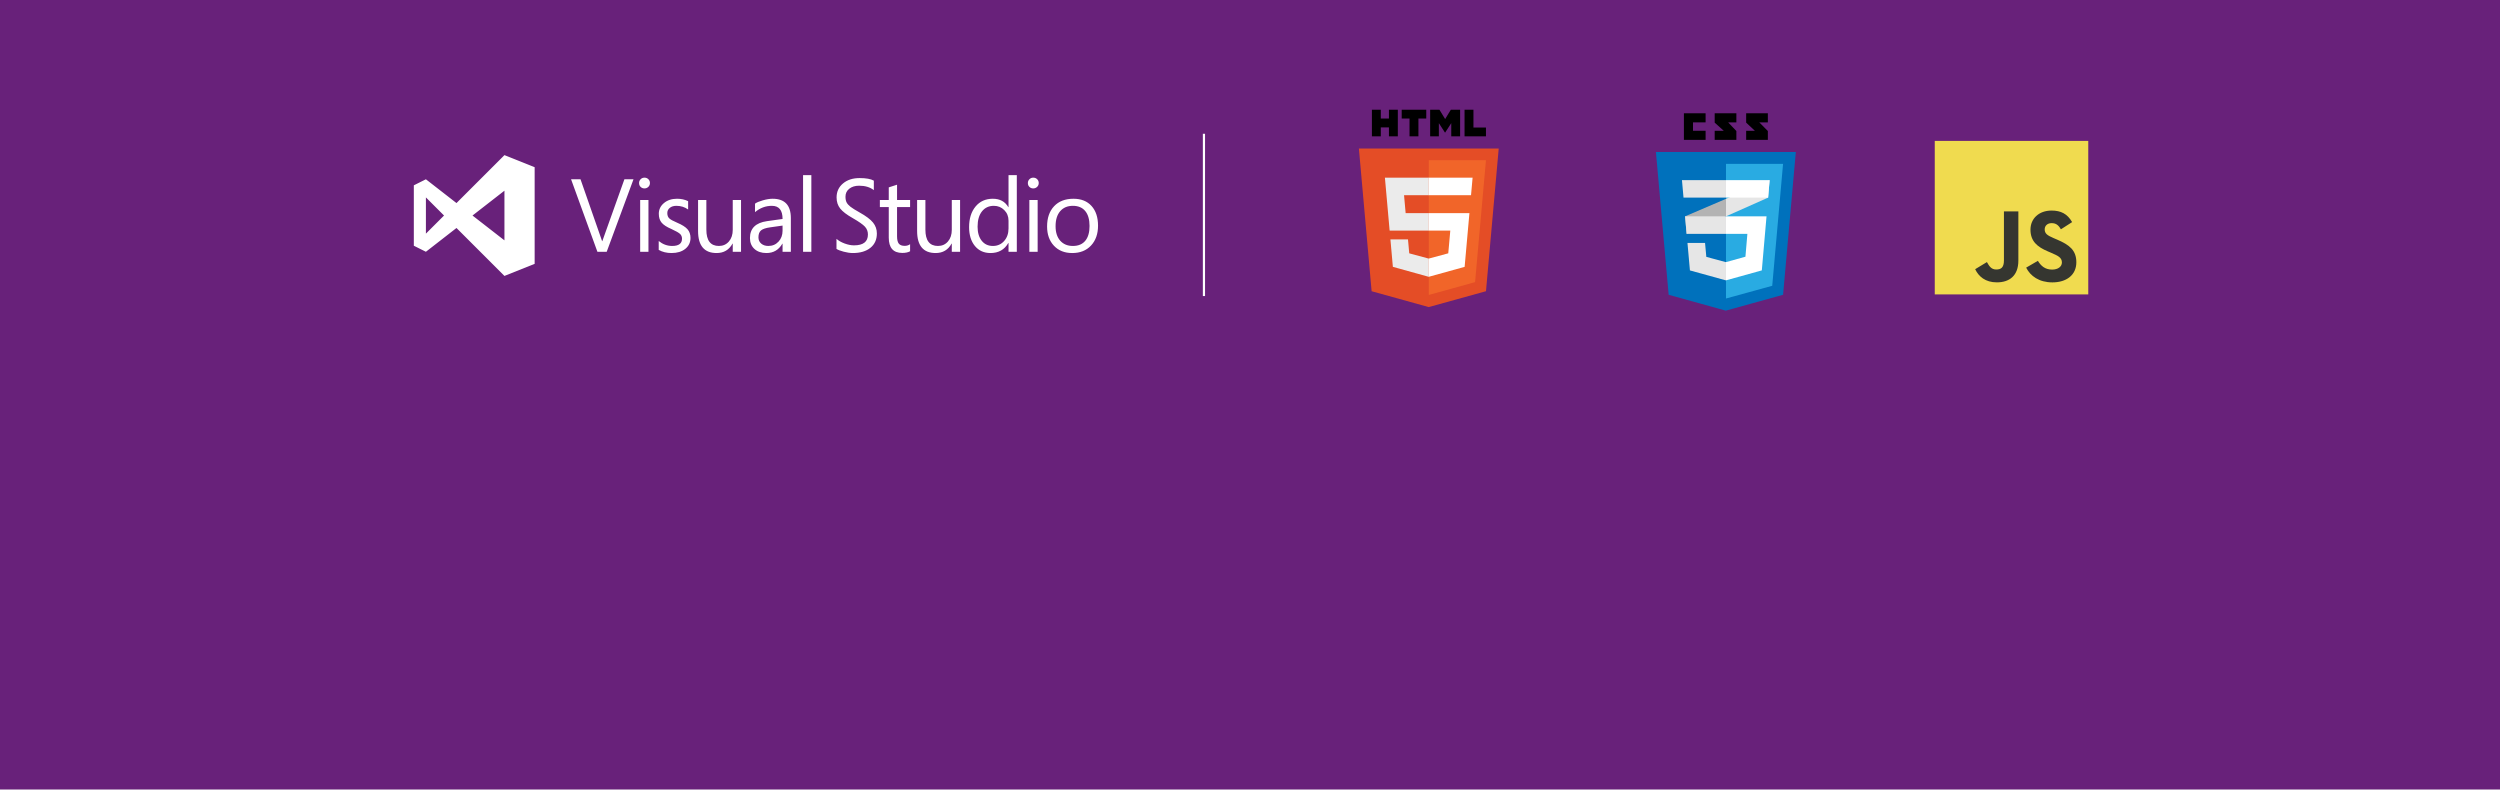
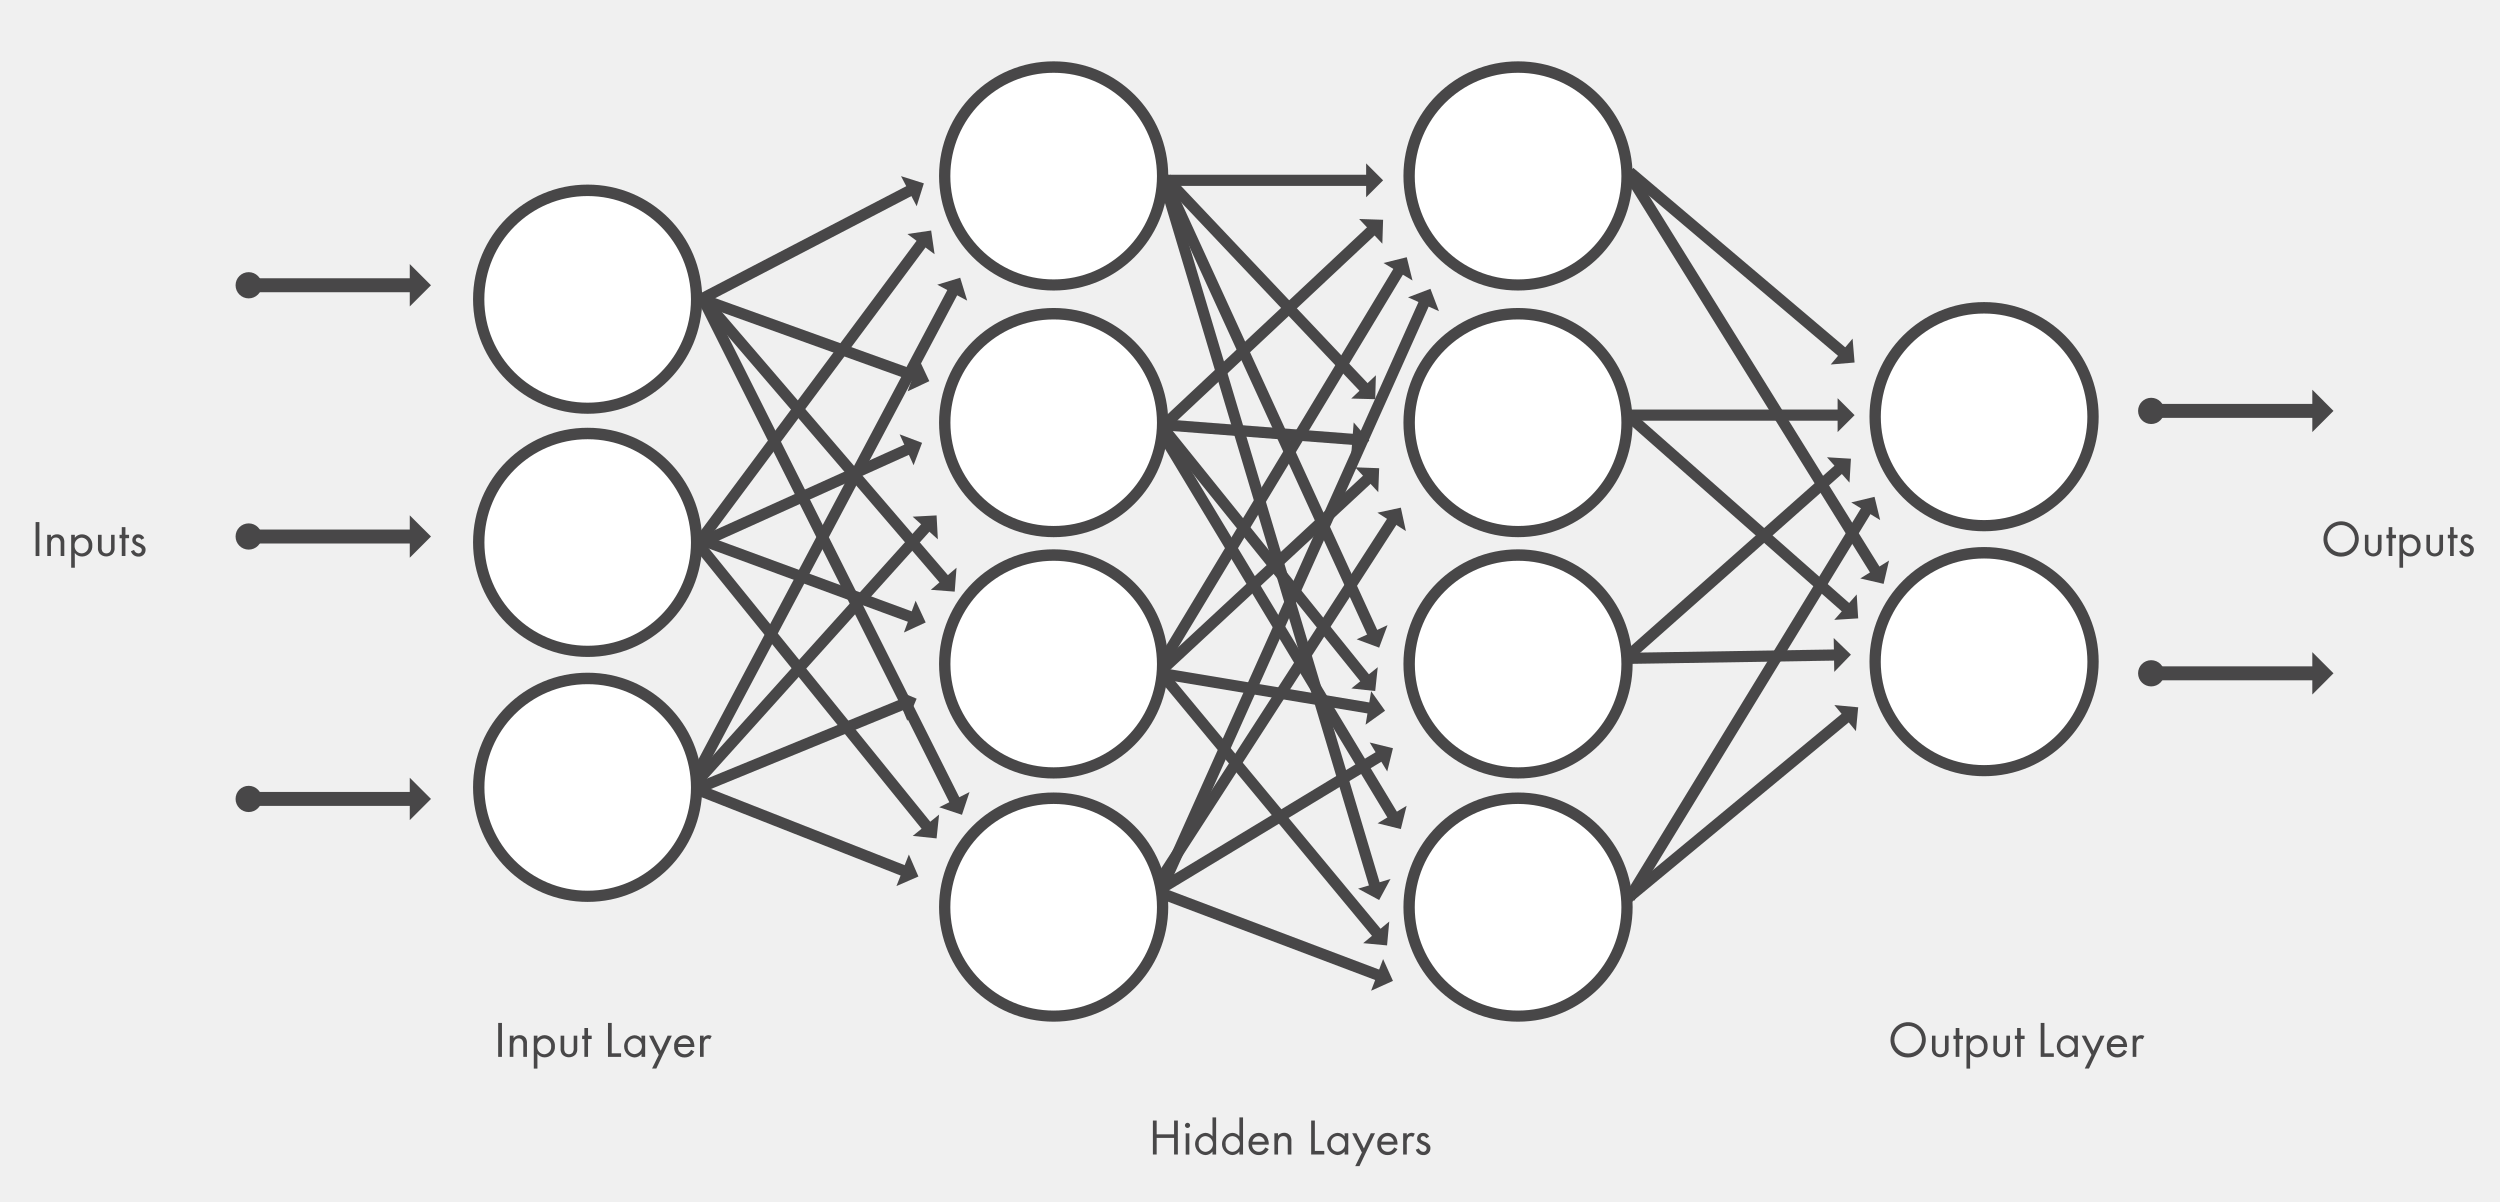
- <svg xmlns="http://www.w3.org/2000/svg" viewBox="0 0 1140 360" enable-background="new 0 0 1140 360">
-   <path fill="#68217A" d="M0 0h1140v360h-1140v-360z" />
-   <polygon fill="#E44D26" points="625.457,132.801 619.654,67.717 683.416,67.717 677.607,132.791 651.496,140.03" />
-   <polygon fill="#F16529" points="651.535,134.497 672.634,128.648 677.598,73.039 651.535,73.039" />
-   <polygon fill="#EBEBEB" points="651.535,97.178 640.973,97.178 640.243,89.004 651.535,89.004 651.535,81.021 651.508,81.021 631.519,81.021 631.71,83.163 633.672,105.16 651.535,105.16" />
-   <polygon fill="#EBEBEB" points="651.535,117.909 651.5,117.918 642.61,115.517 642.042,109.151 637.722,109.151 634.029,109.151 635.147,121.685 651.499,126.224 651.535,126.214" />
-   <path d="M625.587 50.03h4.057v4.008h3.711v-4.008h4.057v12.137h-4.057v-4.064h-3.711v4.064h-4.057v-12.137zm17.158 4.025h-3.571v-4.025h11.201v4.025h-3.573v8.112h-4.057v-8.112zm9.407-4.025h4.23l2.602 4.264 2.599-4.264h4.231v12.137h-4.04v-6.016l-2.791 4.315h-.07l-2.793-4.315v6.016h-3.969v-12.137zm15.682 0h4.058v8.125h5.705v4.012h-9.762v-12.137z" />
-   <polygon fill="#fff" points="651.508,97.178 651.508,105.16 661.337,105.16 660.41,115.512 651.508,117.915 651.508,126.22 667.872,121.685 667.992,120.336 669.868,99.321 670.062,97.178 667.911,97.178" />
-   <polygon fill="#fff" points="651.508,81.021 651.508,85.979 651.508,88.984 651.508,89.004 670.763,89.004 670.763,89.004 670.789,89.004 670.949,87.209 671.313,83.163 671.503,81.021" />
-   <polygon points="777.75,55.803 777.75,51.656 767.862,51.656 767.862,63.777 777.75,63.777 777.75,59.631 772.008,59.631 772.008,55.803" />
-   <polygon points="791.785,51.656 781.896,51.656 781.896,55.913 786.023,59.631 781.896,59.631 781.896,63.777 791.785,63.777 791.785,59.74 788.034,55.803 791.785,55.803" />
-   <polygon points="806.138,51.656 796.25,51.656 796.25,55.913 800.217,59.631 796.25,59.631 796.25,63.777 806.138,63.777 806.138,59.74 802.228,55.803 806.138,55.803" />
-   <polygon fill="#0071BC" points="760.908,134.424 755.103,69.309 818.897,69.309 813.085,134.413 786.961,141.656" />
-   <polygon fill="#29ABE2" points="787.054,136.117 808.137,130.316 813.077,74.732 787.054,74.732" />
-   <polygon fill="#B3B3B3" points="768.392,98.655 769.091,106.629 787.054,98.655 787.054,90.668" />
-   <polygon fill="#E6E6E6" points="806.948,82.142 787.054,90.668 787.054,98.655 806.262,90.116" />
-   <polygon fill="#E6E6E6" points="787.054,119.519 786.992,119.529 778.084,117.136 777.502,110.776 769.485,110.776 770.603,123.307 786.99,127.844 787.054,127.829" />
-   <polygon fill="#fff" points="787.054,98.655 787.054,106.629 796.807,106.629 795.92,117.055 787.054,119.526 787.054,127.835 803.386,123.298 805.536,98.655" />
-   <polygon fill="#E6E6E6" points="787.054,98.655 768.392,98.655 769.091,106.629 787.054,106.629" />
-   <polygon fill="#E6E6E6" points="787.054,90.116 787.054,82.142 786.973,82.142 766.974,82.142 767.682,90.116" />
-   <polygon fill="#fff" points="787.054,82.142 787.054,90.016 787.054,90.116 806.262,90.116 806.948,82.142" />
-   <rect x="882.25" y="64.25" fill="#F0DB4F" width="70" height="70" />
-   <path fill="#353630" d="M929.272 118.938c1.41 2.302 3.244 3.994 6.489 3.994 2.726 0 4.467-1.362 4.467-3.244 0-2.256-1.789-3.054-4.789-4.367l-1.644-.706c-4.747-2.022-7.9-4.556-7.9-9.911 0-4.933 3.759-8.689 9.633-8.689 4.182 0 7.189 1.456 9.356 5.267l-5.122 3.289c-1.128-2.022-2.344-2.819-4.233-2.819-1.927 0-3.148 1.222-3.148 2.819 0 1.973 1.222 2.772 4.044 3.994l1.644.704c5.589 2.397 8.744 4.84 8.744 10.333 0 5.922-4.652 9.167-10.9 9.167-6.109 0-10.056-2.911-11.987-6.727l5.346-3.104zm-23.236.57c1.033 1.833 1.973 3.383 4.233 3.383 2.161 0 3.524-.846 3.524-4.133v-22.367h6.578v22.456c0 6.811-3.993 9.911-9.822 9.911-5.267 0-8.317-2.726-9.868-6.008l5.355-3.242z" />
-   <path d="M296.374 83.453c0 .708-.246 1.296-.737 1.763-.494.47-1.076.704-1.752.704-.693 0-1.277-.227-1.752-.681-.477-.452-.715-1.048-.715-1.786 0-.66.234-1.234.703-1.717.468-.484 1.057-.727 1.765-.727.706 0 1.299.239 1.775.715.475.477.713 1.054.713 1.729zm177.29 0c0 .708-.245 1.296-.737 1.763-.494.47-1.076.704-1.752.704-.693 0-1.277-.227-1.752-.681-.477-.452-.715-1.048-.715-1.786 0-.66.234-1.234.703-1.717.468-.484 1.057-.727 1.765-.727.706 0 1.299.239 1.775.715.475.477.713 1.054.713 1.729zm-184.79-1.697l-12.216 33.052h-4.241l-12.008-33.052h4.31l9.842 28.212h.092l10.072-28.212h4.149zm6.822 33.052h-3.78v-23.602h3.78v23.602zm19.173-6.316c0 2.044-.788 3.703-2.362 4.978-1.575 1.276-3.669 1.913-6.281 1.913-2.228 0-4.18-.476-5.854-1.429v-4.056c1.859 1.506 3.903 2.258 6.131 2.258 2.996 0 4.494-1.098 4.494-3.296 0-.891-.292-1.617-.876-2.178-.584-.561-1.913-1.317-3.988-2.27-2.09-.891-3.565-1.848-4.425-2.87-.861-1.022-1.291-2.378-1.291-4.068 0-1.951.784-3.58 2.351-4.886s3.557-1.959 5.97-1.959c1.859 0 3.542.369 5.048 1.106v3.803c-1.537-1.121-3.319-1.682-5.347-1.682-1.244 0-2.247.308-3.008.922-.761.614-1.141 1.406-1.141 2.374 0 1.045.292 1.848.876 2.408.584.561 1.79 1.226 3.619 1.994 2.243.953 3.818 1.951 4.725 2.996.906 1.046 1.359 2.36 1.359 3.942zm23.041 6.316h-3.78v-3.734h-.092c-1.567 2.873-3.987 4.31-7.26 4.31-5.639 0-8.459-3.357-8.459-10.072v-14.106h3.78v13.507c0 4.964 1.905 7.444 5.716 7.444 1.875 0 3.396-.68 4.564-2.04 1.168-1.36 1.752-3.13 1.752-5.313v-13.598h3.78v23.602zm22.716 0h-3.78v-3.688h-.092c-1.644 2.843-4.064 4.264-7.26 4.264-2.274 0-4.095-.618-5.462-1.855-1.368-1.237-2.051-2.9-2.051-4.99 0-4.394 2.597-6.961 7.791-7.698l7.076-.991c0-3.995-1.621-5.993-4.863-5.993-2.843 0-5.409.96-7.698 2.881v-3.872c.692-.522 1.875-1.026 3.549-1.51 1.675-.484 3.165-.726 4.472-.726 5.547 0 8.321 2.943 8.321 8.828v15.35zm-3.78-11.94l-5.716.807c-1.952.276-3.319.741-4.103 1.394-.784.653-1.176 1.71-1.176 3.17 0 1.183.422 2.132 1.268 2.846.845.714 1.928 1.071 3.25 1.071 1.875 0 3.423-.66 4.644-1.982 1.222-1.321 1.832-2.973 1.832-4.956v-2.35zm13.13 11.94h-3.78v-34.942h3.78v34.942zm29.875-8.344c0 2.781-.983 4.964-2.95 6.546-1.967 1.583-4.641 2.374-8.021 2.374-1.23 0-2.616-.204-4.16-.611-1.544-.407-2.639-.833-3.284-1.279v-4.587c.937.845 2.17 1.552 3.699 2.121s2.954.853 4.276.853c4.241 0 6.361-1.652 6.361-4.956 0-1.383-.453-2.57-1.36-3.561-.907-.991-2.766-2.294-5.578-3.907-2.719-1.536-4.625-2.996-5.716-4.379-1.091-1.383-1.637-3.065-1.637-5.048 0-2.612.976-4.736 2.927-6.373 1.951-1.637 4.472-2.455 7.56-2.455 2.965 0 5.132.392 6.5 1.176v4.333c-1.721-1.352-3.957-2.028-6.707-2.028-1.829 0-3.323.457-4.483 1.371-1.16.914-1.74 2.124-1.74 3.63 0 1.091.173 1.967.519 2.627.346.661.93 1.314 1.752 1.959.822.646 2.209 1.514 4.16 2.604 2.919 1.629 4.963 3.166 6.131 4.61 1.167 1.446 1.751 3.105 1.751 4.98zm15.151 8.113c-.907.507-2.09.761-3.549.761-4.118 0-6.177-2.32-6.177-6.961v-13.967h-4.057v-3.204h4.057v-5.762l3.78-1.221v6.983h5.946v3.204h-5.946v13.322c0 1.583.269 2.709.807 3.377.538.668 1.437 1.003 2.697 1.003.937 0 1.752-.254 2.443-.761v3.226zm22.793.231h-3.78v-3.734h-.092c-1.567 2.873-3.987 4.31-7.26 4.31-5.639 0-8.459-3.357-8.459-10.072v-14.106h3.78v13.507c0 4.964 1.905 7.444 5.716 7.444 1.874 0 3.396-.68 4.563-2.04 1.168-1.36 1.752-3.13 1.752-5.313v-13.598h3.78v23.602zm25.871 0h-3.78v-4.011h-.092c-1.752 3.058-4.456 4.587-8.113 4.587-2.981 0-5.355-1.071-7.122-3.215-1.767-2.143-2.651-5.005-2.651-8.586 0-3.902.98-7.037 2.939-9.404 1.959-2.366 4.583-3.549 7.871-3.549 3.227 0 5.585 1.276 7.076 3.826h.092v-14.59h3.78v34.942zm-3.78-10.672v-3.48c0-1.951-.65-3.572-1.948-4.863-1.299-1.291-2.878-1.936-4.737-1.936-2.274 0-4.079.841-5.416 2.524s-2.005 4.015-2.005 6.995c0 2.705.63 4.844 1.89 6.419 1.26 1.575 2.958 2.363 5.094 2.363 2.074 0 3.78-.752 5.117-2.258 1.337-1.508 2.005-3.428 2.005-5.764zm13.282 10.672h-3.78v-23.602h3.78v23.602zm27.536-11.893c0 3.749-1.064 6.765-3.192 9.047-2.128 2.282-4.982 3.423-8.563 3.423-3.488 0-6.273-1.11-8.355-3.33-2.082-2.22-3.123-5.143-3.123-8.77 0-3.903 1.068-6.987 3.204-9.254 2.135-2.266 5.078-3.4 8.828-3.4 3.503 0 6.246 1.095 8.228 3.285 1.982 2.188 2.973 5.188 2.973 8.999zm-3.872.138c0-2.965-.657-5.24-1.971-6.823-1.314-1.582-3.192-2.374-5.635-2.374-2.428 0-4.349.811-5.762 2.432-1.414 1.621-2.12 3.906-2.12 6.857 0 2.828.71 5.036 2.132 6.626 1.421 1.59 3.338 2.385 5.751 2.385 2.458 0 4.341-.784 5.647-2.351 1.304-1.566 1.958-3.817 1.958-6.752zm-266.807-32.32l-21.866 21.866-13.946-10.847-5.509 2.754v27.547l5.509 2.755 13.946-10.848 21.866 21.866 13.774-5.509v-44.075l-13.774-5.509zm-35.812 35.811v-16.528l8.265 8.265-8.265 8.263zm21.251-8.263l14.561-11.326v22.651l-14.561-11.325z" fill="#fff" />
-   <rect x="548.5" y="61" fill="#fff" width="1" height="74" />
+ <svg xmlns="http://www.w3.org/2000/svg" id="Layer_1" data-name="Layer 1" width="589" height="283" viewBox="0 0 589 283">
+   <defs>
+     <style>
+       .cls-1 {
+         fill: #484748;
+       }
+ 
+       .cls-2 {
+         fill: #fff;
+       }
+     </style>
+   </defs>
+   <g>
+     <rect class="cls-1" x="161.93" y="56.36" width="55.82" height="2.63" transform="translate(-5.19 94.13) rotate(-27.49)" />
+     <polygon class="cls-1" points="212.28 41.5 215.97 48.59 217.66 43.2 212.28 41.5" />
+   </g>
+   <g>
+     <rect class="cls-1" x="189.29" y="52.92" width="2.63" height="53.34" transform="translate(51.16 231.97) rotate(-70.2)" />
+     <polygon class="cls-1" points="216.54 84.68 213.84 92.2 218.95 89.8 216.54 84.68" />
+   </g>
+   <g>
+     <rect class="cls-1" x="192.56" y="59.03" width="2.63" height="88.4" transform="translate(-20.46 151.24) rotate(-40.66)" />
+     <polygon class="cls-1" points="225.36 133.75 219.3 138.96 224.93 139.39 225.36 133.75" />
+   </g>
+   <g>
+     <rect class="cls-1" x="193.77" y="62.17" width="2.63" height="133.81" transform="translate(-37.17 101.2) rotate(-26.64)" />
+     <polygon class="cls-1" points="228.42 186.61 221.28 190.19 226.64 191.97 228.42 186.61" />
+   </g>
+   <g>
+     <rect class="cls-1" x="146.88" y="91.15" width="88.2" height="2.63" transform="translate(2.78 190.47) rotate(-53.34)" />
+     <polygon class="cls-1" points="213.78 55.13 220.19 59.9 219.38 54.31 213.78 55.13" />
+   </g>
+   <g>
+     <rect class="cls-1" x="162.71" y="115.48" width="53.75" height="2.63" transform="translate(-31.25 88.24) rotate(-24.27)" />
+     <polygon class="cls-1" points="211.95 102.33 215.24 109.61 217.24 104.33 211.95 102.33" />
+   </g>
+   <g>
+     <rect class="cls-1" x="188.43" y="109.48" width="2.63" height="53.48" transform="translate(-3.62 267.25) rotate(-69.8)" />
+     <polygon class="cls-1" points="215.72 141.53 212.96 149.02 218.09 146.65 215.72 141.53" />
+   </g>
+   <g>
+     <rect class="cls-1" x="190.04" y="118.24" width="2.63" height="86.21" transform="translate(-58.89 156.38) rotate(-39)" />
+     <polygon class="cls-1" points="221.25 191.91 215.04 196.94 220.66 197.53 221.25 191.91" />
+   </g>
+   <g>
+     <rect class="cls-1" x="187.38" y="169.32" width="2.63" height="52.59" transform="translate(-62.42 299.59) rotate(-68.52)" />
+     <polygon class="cls-1" points="214.13 201.32 211.2 208.76 216.38 206.5 214.13 201.32" />
+   </g>
+   <g>
+     <rect class="cls-1" x="161.82" y="174.64" width="52.91" height="2.63" transform="translate(-52.67 84.55) rotate(-22.29)" />
+     <polygon class="cls-1" points="210.74 162.43 213.77 169.82 215.96 164.61 210.74 162.43" />
+   </g>
+   <g>
+     <rect class="cls-1" x="149.24" y="153.46" width="82.81" height="2.63" transform="translate(-51.94 192.94) rotate(-48.01)" />
+     <polygon class="cls-1" points="215.02 121.73 220.96 127.07 220.66 121.43 215.02 121.73" />
+   </g>
+   <g>
+     <rect class="cls-1" x="127.3" y="125.7" width="132.51" height="2.63" transform="translate(-9.35 238.51) rotate(-62.06)" />
+     <polygon class="cls-1" points="220.81 67.08 227.87 70.83 226.22 65.43 220.81 67.08" />
+   </g>
+   <g>
+     <circle class="cls-2" cx="467.45" cy="98.2" r="25.65" />
+     <path class="cls-1" d="M467.45,125.17a27,27,0,1,1,27-27A27,27,0,0,1,467.45,125.17Zm0-51.3A24.33,24.33,0,1,0,491.78,98.2,24.36,24.36,0,0,0,467.45,73.87Z" />
+   </g>
+   <g>
+     <circle class="cls-2" cx="467.45" cy="155.92" r="25.65" />
+     <path class="cls-1" d="M467.45,182.88a27,27,0,1,1,27-27A27,27,0,0,1,467.45,182.88Zm0-51.3a24.34,24.34,0,1,0,24.34,24.34A24.36,24.36,0,0,0,467.45,131.58Z" />
+   </g>
+   <g>
+     <rect class="cls-1" x="407.8" y="28.85" width="2.63" height="66" transform="translate(97.54 334.1) rotate(-49.74)" />
+     <polygon class="cls-1" points="436.47 79.78 431.31 85.88 436.94 85.41 436.47 79.78" />
+   </g>
+   <g>
+     <rect class="cls-1" x="411.41" y="32.18" width="2.63" height="110.78" transform="translate(15.92 230.95) rotate(-31.85)" />
+     <polygon class="cls-1" points="445.06 132.06 438.28 136.28 443.78 137.56 445.06 132.06" />
+   </g>
+   <g>
+     <rect class="cls-1" x="383.5" y="96.49" width="49.98" height="2.63" />
+     <polygon class="cls-1" points="432.94 93.81 432.94 101.8 436.94 97.81 432.94 93.81" />
+   </g>
+   <g>
+     <rect class="cls-1" x="408.03" y="86.14" width="2.63" height="68.93" transform="translate(48.14 347.85) rotate(-48.59)" />
+     <polygon class="cls-1" points="437.44 140.05 432.15 146.04 437.79 145.69 437.44 140.05" />
+   </g>
+   <g>
+     <rect class="cls-1" x="375.1" y="131.2" width="66.8" height="2.63" transform="translate(14.88 304.26) rotate(-41.55)" />
+     <polygon class="cls-1" points="430.44 107.73 435.74 113.71 436.08 108.07 430.44 107.73" />
+   </g>
+   <g>
+     <rect class="cls-1" x="382.64" y="153.38" width="49.99" height="2.63" transform="translate(-2.44 6.59) rotate(-0.92)" />
+     <polygon class="cls-1" points="432.02 150.31 432.15 158.3 436.08 154.24 432.02 150.31" />
+   </g>
+   <g>
+     <rect class="cls-1" x="358.26" y="164.44" width="107.25" height="2.63" transform="translate(55.71 430.84) rotate(-58.58)" />
+     <polygon class="cls-1" points="436.15 118.37 442.97 122.54 441.64 117.05 436.15 118.37" />
+   </g>
+   <g>
+     <rect class="cls-1" x="375.31" y="189.08" width="67.59" height="2.63" transform="translate(-27.44 304.62) rotate(-39.62)" />
+     <polygon class="cls-1" points="432.17 166.11 437.26 172.26 437.79 166.64 432.17 166.11" />
+   </g>
+   <g>
+     <circle class="cls-2" cx="357.65" cy="41.49" r="25.65" />
+     <path class="cls-1" d="M357.65,68.45a27,27,0,1,1,27-27A27,27,0,0,1,357.65,68.45Zm0-51.3A24.34,24.34,0,1,0,382,41.49,24.36,24.36,0,0,0,357.65,17.15Z" />
+   </g>
+   <g>
+     <circle class="cls-2" cx="357.65" cy="99.6" r="25.65" />
+     <path class="cls-1" d="M357.65,126.56a27,27,0,1,1,27-27A27,27,0,0,1,357.65,126.56Zm0-51.3A24.33,24.33,0,1,0,382,99.6,24.36,24.36,0,0,0,357.65,75.26Z" />
+   </g>
+   <g>
+     <circle class="cls-2" cx="357.65" cy="156.46" r="25.65" />
+     <path class="cls-1" d="M357.65,183.42a27,27,0,1,1,27-27A27,27,0,0,1,357.65,183.42Zm0-51.3A24.33,24.33,0,1,0,382,156.46,24.36,24.36,0,0,0,357.65,132.12Z" />
+   </g>
+   <g>
+     <circle class="cls-2" cx="357.65" cy="213.74" r="25.65" />
+     <path class="cls-1" d="M357.65,240.71a27,27,0,1,1,27-27A27,27,0,0,1,357.65,240.71Zm0-51.3A24.34,24.34,0,1,0,382,213.74,24.36,24.36,0,0,0,357.65,189.41Z" />
+   </g>
+   <g>
+     <rect class="cls-1" x="274.29" y="41.17" width="48.11" height="2.63" />
+     <polygon class="cls-1" points="321.86 38.49 321.86 46.48 325.86 42.49 321.86 38.49" />
+   </g>
+   <g>
+     <rect class="cls-1" x="296.87" y="32.69" width="2.63" height="68.18" transform="translate(35.71 223.25) rotate(-43.42)" />
+     <polygon class="cls-1" points="324.16 88.41 318.35 93.9 324 94.05 324.16 88.41" />
+   </g>
+   <g>
+     <rect class="cls-1" x="297.58" y="36.66" width="2.63" height="118.15" transform="translate(-12.72 133.15) rotate(-24.61)" />
+     <polygon class="cls-1" points="326.9 147.29 319.63 150.62 324.93 152.59 326.9 147.29" />
+   </g>
+   <g>
+     <rect class="cls-1" x="297.57" y="37.43" width="2.63" height="174.97" transform="translate(-23.26 90.83) rotate(-16.64)" />
+     <polygon class="cls-1" points="327.61 207.08 319.96 209.37 324.93 212.05 327.61 207.08" />
+   </g>
+   <g>
+     <rect class="cls-1" x="264.65" y="76.03" width="67.86" height="2.63" transform="translate(27.86 225.14) rotate(-43.15)" />
+     <polygon class="cls-1" points="320.21 51.59 325.68 57.42 325.86 51.78 320.21 51.59" />
+   </g>
+   <g>
+     <rect class="cls-1" x="295.41" y="79.32" width="2.63" height="45" transform="translate(172.45 389.86) rotate(-85.6)" />
+     <polygon class="cls-1" points="318.93 99.52 318.32 107.48 322.61 103.81 318.93 99.52" />
+   </g>
+   <g>
+     <rect class="cls-1" x="296.51" y="92.09" width="2.63" height="76.49" transform="translate(-15.85 215.75) rotate(-38.87)" />
+     <polygon class="cls-1" points="324.6 157.19 318.38 162.2 324 162.81 324.6 157.19" />
+   </g>
+   <g>
+     <rect class="cls-1" x="299.26" y="92.86" width="2.63" height="107.2" transform="translate(-32.46 176.24) rotate(-31.09)" />
+     <polygon class="cls-1" points="331.4 189.84 324.56 193.97 330.04 195.33 331.4 189.84" />
+   </g>
+   <g>
+     <rect class="cls-1" x="246.32" y="109.32" width="109.91" height="2.63" transform="translate(50.97 311.52) rotate(-58.91)" />
+     <polygon class="cls-1" points="325.95 61.96 332.79 66.09 331.43 60.6 325.95 61.96" />
+   </g>
+   <g>
+     <rect class="cls-1" x="264.43" y="134.1" width="66.89" height="2.63" transform="translate(-12.58 238.79) rotate(-42.86)" />
+     <polygon class="cls-1" points="319.28 110.1 324.72 115.96 324.93 110.31 319.28 110.1" />
+   </g>
+   <g>
+     <rect class="cls-1" x="296.82" y="137.64" width="2.63" height="50.23" transform="translate(88.58 430.08) rotate(-80.54)" />
+     <polygon class="cls-1" points="323.04 162.85 321.73 170.74 326.32 167.45 323.04 162.85" />
+   </g>
+   <g>
+     <rect class="cls-1" x="297.19" y="147.82" width="2.63" height="81.66" transform="translate(-51.68 234.09) rotate(-39.69)" />
+     <polygon class="cls-1" points="327.31 217.11 321.16 222.21 326.79 222.74 327.31 217.11" />
+   </g>
+   <g>
+     <rect class="cls-1" x="227.58" y="139.84" width="153.33" height="2.63" transform="translate(51.02 361.08) rotate(-65.86)" />
+     <polygon class="cls-1" points="331.73 70.05 339.02 73.32 337.01 68.04 331.73 70.05" />
+   </g>
+   <g>
+     <rect class="cls-1" x="247.64" y="165.03" width="104.4" height="2.63" transform="translate(-2.61 327.91) rotate(-57.13)" />
+     <polygon class="cls-1" points="324.52 120.79 331.23 125.13 330.04 119.6 324.52 120.79" />
+   </g>
+   <g>
+     <rect class="cls-1" x="268.48" y="192.58" width="61.16" height="2.63" transform="translate(-57.19 182.85) rotate(-31.18)" />
+     <polygon class="cls-1" points="322.7 174.93 326.83 181.76 328.18 176.28 322.7 174.93" />
+   </g>
+   <g>
+     <rect class="cls-1" x="297.61" y="192.21" width="2.63" height="55.64" transform="translate(-12.62 421.8) rotate(-69.29)" />
+     <polygon class="cls-1" points="325.86 225.95 323.03 233.42 328.18 231.1 325.86 225.95" />
+   </g>
+   <g>
+     <circle class="cls-2" cx="248.24" cy="41.49" r="25.65" />
+     <path class="cls-1" d="M248.24,68.45a27,27,0,1,1,27-27A27,27,0,0,1,248.24,68.45Zm0-51.3a24.34,24.34,0,1,0,24.34,24.34A24.36,24.36,0,0,0,248.24,17.15Z" />
+   </g>
+   <g>
+     <circle class="cls-2" cx="248.24" cy="99.6" r="25.65" />
+     <path class="cls-1" d="M248.24,126.56a27,27,0,1,1,27-27A27,27,0,0,1,248.24,126.56Zm0-51.3A24.33,24.33,0,1,0,272.58,99.6,24.36,24.36,0,0,0,248.24,75.26Z" />
+   </g>
+   <g>
+     <circle class="cls-2" cx="248.24" cy="156.46" r="25.65" />
+     <path class="cls-1" d="M248.24,183.42a27,27,0,1,1,27-27A27,27,0,0,1,248.24,183.42Zm0-51.3a24.33,24.33,0,1,0,24.34,24.33A24.36,24.36,0,0,0,248.24,132.12Z" />
+   </g>
+   <g>
+     <circle class="cls-2" cx="248.24" cy="213.74" r="25.65" />
+     <path class="cls-1" d="M248.24,240.71a27,27,0,1,1,27-27A27,27,0,0,1,248.24,240.71Zm0-51.3a24.34,24.34,0,1,0,24.34,24.34A24.36,24.36,0,0,0,248.24,189.41Z" />
+   </g>
+   <g>
+     <rect class="cls-1" x="58.43" y="65.56" width="38.78" height="3.29" />
+     <circle class="cls-1" cx="58.59" cy="67.21" r="3.09" />
+     <polygon class="cls-1" points="96.54 62.21 96.54 72.2 101.54 67.21 96.54 62.21" />
+   </g>
+   <g>
+     <rect class="cls-1" x="58.43" y="124.76" width="38.78" height="3.29" />
+     <circle class="cls-1" cx="58.59" cy="126.4" r="3.09" />
+     <polygon class="cls-1" points="96.54 121.41 96.54 131.4 101.54 126.4 96.54 121.41" />
+   </g>
+   <g>
+     <rect class="cls-1" x="58.43" y="186.58" width="38.78" height="3.29" />
+     <circle class="cls-1" cx="58.59" cy="188.23" r="3.09" />
+     <polygon class="cls-1" points="96.54 183.23 96.54 193.22 101.54 188.23 96.54 183.23" />
+   </g>
+   <g>
+     <rect class="cls-1" x="506.67" y="95.16" width="38.78" height="3.29" />
+     <circle class="cls-1" cx="506.82" cy="96.81" r="3.09" />
+     <polygon class="cls-1" points="544.78 91.81 544.78 101.8 549.77 96.81 544.78 91.81" />
+   </g>
+   <g>
+     <rect class="cls-1" x="506.67" y="156.99" width="38.78" height="3.29" />
+     <circle class="cls-1" cx="506.82" cy="158.63" r="3.09" />
+     <polygon class="cls-1" points="544.78 153.64 544.78 163.63 549.77 158.63 544.78 153.64" />
+   </g>
+   <g>
+     <circle class="cls-2" cx="138.45" cy="70.53" r="25.65" />
+     <path class="cls-1" d="M138.45,97.49a27,27,0,1,1,27-27A27,27,0,0,1,138.45,97.49Zm0-51.3a24.34,24.34,0,1,0,24.34,24.34A24.36,24.36,0,0,0,138.45,46.19Z" />
+   </g>
+   <g>
+     <circle class="cls-2" cx="138.45" cy="127.81" r="25.65" />
+     <path class="cls-1" d="M138.45,154.78a27,27,0,1,1,27-27A27,27,0,0,1,138.45,154.78Zm0-51.3a24.33,24.33,0,1,0,24.34,24.33A24.36,24.36,0,0,0,138.45,103.48Z" />
+   </g>
+   <g>
+     <circle class="cls-2" cx="138.45" cy="185.53" r="25.65" />
+     <path class="cls-1" d="M138.45,212.49a27,27,0,1,1,27-27A27,27,0,0,1,138.45,212.49Zm0-51.3a24.33,24.33,0,1,0,24.34,24.33A24.36,24.36,0,0,0,138.45,161.19Z" />
+   </g>
+   <g>
+     <path class="cls-1" d="M547.41,127a4.16,4.16,0,1,1,4.16,4.14A4.08,4.08,0,0,1,547.41,127Zm.91,0a3.25,3.25,0,1,0,3.25-3.3A3.26,3.26,0,0,0,548.32,127Z" />
+     <path class="cls-1" d="M558,128.93a1.69,1.69,0,0,0,.24,1.07,1.19,1.19,0,0,0,1.75,0,1.69,1.69,0,0,0,.24-1.07V126h.86v3a2,2,0,0,1-.46,1.5,2.17,2.17,0,0,1-3,0,2,2,0,0,1-.46-1.5v-3H558Z" />
+     <path class="cls-1" d="M563.63,126.81V131h-.86v-4.19h-.53V126h.53v-1.8h.86V126h.86v.79Z" />
+     <path class="cls-1" d="M566.17,133.76h-.86V126h.86v.7a2.14,2.14,0,0,1,1.7-.82,2.46,2.46,0,0,1,2.42,2.64,2.42,2.42,0,0,1-2.39,2.6,2.11,2.11,0,0,1-1.74-.84Zm3.24-5.22a1.71,1.71,0,0,0-1.63-1.87,1.73,1.73,0,0,0-1.66,1.86,1.7,1.7,0,0,0,1.67,1.85A1.68,1.68,0,0,0,569.41,128.54Z" />
+     <path class="cls-1" d="M572.49,128.93a1.69,1.69,0,0,0,.24,1.07,1.19,1.19,0,0,0,1.75,0,1.69,1.69,0,0,0,.24-1.07V126h.86v3a2,2,0,0,1-.46,1.5,2.17,2.17,0,0,1-3,0,2,2,0,0,1-.46-1.5v-3h.86Z" />
+     <path class="cls-1" d="M578.1,126.81V131h-.86v-4.19h-.53V126h.53v-1.8h.86V126H579v.79Z" />
+     <path class="cls-1" d="M581.83,127.17a.76.76,0,0,0-.7-.5.55.55,0,0,0-.6.56c0,.36.24.47.8.71a3,3,0,0,1,1.25.77,1.18,1.18,0,0,1,.26.8,1.58,1.58,0,0,1-1.71,1.63,1.78,1.78,0,0,1-1.74-1.27l.74-.31a1.13,1.13,0,0,0,1,.82.77.77,0,0,0,.82-.79c0-.47-.34-.62-.8-.83A3.25,3.25,0,0,1,580,128a1.08,1.08,0,0,1-.23-.73,1.34,1.34,0,0,1,1.45-1.39,1.44,1.44,0,0,1,1.37.9Z" />
+   </g>
+   <g>
+     <path class="cls-1" d="M9.28,123v8H8.39v-8Z" />
+     <path class="cls-1" d="M11.12,126H12v.58a1.76,1.76,0,0,1,1.43-.7,1.69,1.69,0,0,1,1.43.68,2.22,2.22,0,0,1,.29,1.33V131h-.86v-3.06A1.46,1.46,0,0,0,14,127a1,1,0,0,0-.82-.36,1.09,1.09,0,0,0-.87.38A2.1,2.1,0,0,0,12,128.4V131h-.86Z" />
+     <path class="cls-1" d="M17.63,133.76h-.86V126h.86v.7a2.14,2.14,0,0,1,1.7-.82,2.46,2.46,0,0,1,2.42,2.64,2.42,2.42,0,0,1-2.39,2.6,2.11,2.11,0,0,1-1.74-.84Zm3.24-5.22a1.71,1.71,0,0,0-1.63-1.87,1.73,1.73,0,0,0-1.66,1.86,1.7,1.7,0,0,0,1.67,1.85A1.68,1.68,0,0,0,20.87,128.54Z" />
+     <path class="cls-1" d="M23.94,128.93a1.69,1.69,0,0,0,.24,1.07,1.19,1.19,0,0,0,1.75,0,1.69,1.69,0,0,0,.24-1.07V126H27v3a2,2,0,0,1-.46,1.5,2.17,2.17,0,0,1-3,0,2,2,0,0,1-.46-1.5v-3h.86Z" />
+     <path class="cls-1" d="M29.55,126.81V131h-.86v-4.19h-.53V126h.53v-1.8h.86V126h.86v.79Z" />
+     <path class="cls-1" d="M33.29,127.17a.76.76,0,0,0-.7-.5.55.55,0,0,0-.6.56c0,.36.24.47.8.71a3,3,0,0,1,1.25.77,1.18,1.18,0,0,1,.26.8,1.58,1.58,0,0,1-1.71,1.63,1.78,1.78,0,0,1-1.74-1.27l.74-.31a1.13,1.13,0,0,0,1,.82.77.77,0,0,0,.82-.79c0-.47-.34-.62-.8-.83A3.25,3.25,0,0,1,31.4,128a1.08,1.08,0,0,1-.23-.73,1.34,1.34,0,0,1,1.45-1.39,1.44,1.44,0,0,1,1.37.9Z" />
+   </g>
+   <g>
+     <path class="cls-1" d="M445.4,245a4.16,4.16,0,1,1,4.16,4.14A4.08,4.08,0,0,1,445.4,245Zm.91,0a3.25,3.25,0,1,0,3.25-3.3A3.26,3.26,0,0,0,446.31,245Z" />
+     <path class="cls-1" d="M456,246.93a1.69,1.69,0,0,0,.24,1.07,1.19,1.19,0,0,0,1.75,0,1.69,1.69,0,0,0,.24-1.07V244h.86v3a2,2,0,0,1-.46,1.5,2.17,2.17,0,0,1-3,0,2,2,0,0,1-.46-1.5v-3H456Z" />
+     <path class="cls-1" d="M461.62,244.81V249h-.86v-4.19h-.53V244h.53v-1.8h.86V244h.86v.79Z" />
+     <path class="cls-1" d="M464.16,251.76h-.86V244h.86v.7a2.14,2.14,0,0,1,1.7-.82,2.46,2.46,0,0,1,2.42,2.64,2.42,2.42,0,0,1-2.39,2.6,2.11,2.11,0,0,1-1.74-.84Zm3.24-5.22a1.71,1.71,0,0,0-1.63-1.87,1.73,1.73,0,0,0-1.66,1.86,1.7,1.7,0,0,0,1.67,1.85A1.68,1.68,0,0,0,467.4,246.54Z" />
+     <path class="cls-1" d="M470.47,246.93a1.69,1.69,0,0,0,.24,1.07,1.19,1.19,0,0,0,1.75,0,1.69,1.69,0,0,0,.24-1.07V244h.86v3a2,2,0,0,1-.46,1.5,2.17,2.17,0,0,1-3,0,2,2,0,0,1-.46-1.5v-3h.86Z" />
+     <path class="cls-1" d="M476.09,244.81V249h-.86v-4.19h-.53V244h.53v-1.8h.86V244H477v.79Z" />
+     <path class="cls-1" d="M481.67,241v7.16h2.21V249h-3.09v-8Z" />
+     <path class="cls-1" d="M488.68,244h.86v5h-.86v-.7a2.1,2.1,0,0,1-1.7.84,2.63,2.63,0,0,1,0-5.24,2.06,2.06,0,0,1,1.7.83Zm-3.24,2.48a1.66,1.66,0,0,0,1.63,1.87,1.86,1.86,0,0,0,0-3.71A1.65,1.65,0,0,0,485.44,246.51Z" />
+     <path class="cls-1" d="M492.75,248.53,490.45,244h1l1.76,3.56,1.62-3.56h1l-3.66,7.74h-1Z" />
+     <path class="cls-1" d="M501.11,247.73a3,3,0,0,1-.61.8,2.42,2.42,0,0,1-1.66.61,2.38,2.38,0,0,1-2.46-2.6,2.41,2.41,0,0,1,2.41-2.64,2.23,2.23,0,0,1,1.88.91,3.34,3.34,0,0,1,.47,1.87h-3.87a1.59,1.59,0,0,0,1.58,1.69,1.52,1.52,0,0,0,1-.36,2,2,0,0,0,.52-.68Zm-.85-1.76a1.49,1.49,0,0,0-1.46-1.3,1.51,1.51,0,0,0-1.46,1.3Z" />
+     <path class="cls-1" d="M502.46,244h.86v.54a1.38,1.38,0,0,1,1.13-.66,1.82,1.82,0,0,1,.77.2l-.41.78a.89.89,0,0,0-.5-.17.84.84,0,0,0-.7.31,2.15,2.15,0,0,0-.29,1.34V249h-.86Z" />
+   </g>
+   <g>
+     <path class="cls-1" d="M272.51,267.25h4.1V264h.89v8h-.89v-3.91h-4.1V272h-.89v-8h.89Z" />
+     <path class="cls-1" d="M279.78,264.53a.61.61,0,1,1-.61.61A.61.61,0,0,1,279.78,264.53Zm.43,2.49v5h-.86v-5Z" />
+     <path class="cls-1" d="M285.66,263.26h.86V272h-.86v-.7a2.1,2.1,0,0,1-1.7.84,2.63,2.63,0,0,1,0-5.24,2.06,2.06,0,0,1,1.7.83Zm-3.24,6.25a1.66,1.66,0,0,0,1.63,1.87,1.86,1.86,0,0,0,0-3.71A1.65,1.65,0,0,0,282.42,269.51Z" />
+     <path class="cls-1" d="M292,263.26h.86V272H292v-.7a2.1,2.1,0,0,1-1.7.84,2.63,2.63,0,0,1,0-5.24,2.06,2.06,0,0,1,1.7.83Zm-3.24,6.25a1.66,1.66,0,0,0,1.63,1.87,1.86,1.86,0,0,0,0-3.71A1.65,1.65,0,0,0,288.74,269.51Z" />
+     <path class="cls-1" d="M298.89,270.73a3,3,0,0,1-.61.8,2.42,2.42,0,0,1-1.66.61,2.38,2.38,0,0,1-2.46-2.6,2.41,2.41,0,0,1,2.41-2.64,2.23,2.23,0,0,1,1.88.91,3.33,3.33,0,0,1,.47,1.87H295a1.59,1.59,0,0,0,1.58,1.69,1.52,1.52,0,0,0,1-.36,2,2,0,0,0,.52-.68ZM298,269a1.49,1.49,0,0,0-1.46-1.3,1.51,1.51,0,0,0-1.46,1.3Z" />
+     <path class="cls-1" d="M300.24,267h.86v.58a1.76,1.76,0,0,1,1.43-.7,1.69,1.69,0,0,1,1.43.68,2.22,2.22,0,0,1,.29,1.33V272h-.86v-3.06a1.46,1.46,0,0,0-.23-.91,1,1,0,0,0-.82-.36,1.09,1.09,0,0,0-.87.38,2.1,2.1,0,0,0-.36,1.34V272h-.86Z" />
+     <path class="cls-1" d="M309.78,264v7.16H312V272h-3.09v-8Z" />
+     <path class="cls-1" d="M316.79,267h.86v5h-.86v-.7a2.1,2.1,0,0,1-1.7.84,2.63,2.63,0,0,1,0-5.24,2.06,2.06,0,0,1,1.7.83Zm-3.24,2.48a1.66,1.66,0,0,0,1.63,1.87,1.86,1.86,0,0,0,0-3.71A1.65,1.65,0,0,0,313.55,269.51Z" />
+     <path class="cls-1" d="M320.86,271.53,318.57,267h1l1.76,3.56,1.62-3.56h1l-3.66,7.74h-1Z" />
+     <path class="cls-1" d="M329.22,270.73a3,3,0,0,1-.61.8,2.42,2.42,0,0,1-1.66.61,2.38,2.38,0,0,1-2.46-2.6,2.41,2.41,0,0,1,2.41-2.64,2.23,2.23,0,0,1,1.88.91,3.33,3.33,0,0,1,.47,1.87h-3.87a1.59,1.59,0,0,0,1.58,1.69,1.52,1.52,0,0,0,1-.36,2,2,0,0,0,.52-.68Zm-.85-1.76a1.49,1.49,0,0,0-1.46-1.3,1.51,1.51,0,0,0-1.46,1.3Z" />
+     <path class="cls-1" d="M330.58,267h.86v.54a1.38,1.38,0,0,1,1.13-.66,1.82,1.82,0,0,1,.77.2l-.41.78a.89.89,0,0,0-.5-.17.84.84,0,0,0-.7.31,2.15,2.15,0,0,0-.29,1.34V272h-.86Z" />
+     <path class="cls-1" d="M336,268.17a.76.76,0,0,0-.7-.5.55.55,0,0,0-.6.56c0,.36.24.47.8.71a3,3,0,0,1,1.25.77,1.18,1.18,0,0,1,.26.8,1.58,1.58,0,0,1-1.71,1.63,1.78,1.78,0,0,1-1.74-1.27l.74-.31a1.13,1.13,0,0,0,1,.82.77.77,0,0,0,.82-.79c0-.47-.34-.62-.8-.83a3.25,3.25,0,0,1-1.21-.73,1.08,1.08,0,0,1-.23-.73,1.34,1.34,0,0,1,1.45-1.39,1.44,1.44,0,0,1,1.37.9Z" />
+   </g>
+   <g>
+     <path class="cls-1" d="M118.26,241v8h-.89v-8Z" />
+     <path class="cls-1" d="M120.11,244H121v.58a1.76,1.76,0,0,1,1.43-.7,1.69,1.69,0,0,1,1.43.68,2.22,2.22,0,0,1,.29,1.33V249h-.86v-3.06A1.46,1.46,0,0,0,123,245a1,1,0,0,0-.82-.36,1.09,1.09,0,0,0-.87.38,2.1,2.1,0,0,0-.36,1.34V249h-.86Z" />
+     <path class="cls-1" d="M126.62,251.76h-.86V244h.86v.7a2.14,2.14,0,0,1,1.7-.82,2.46,2.46,0,0,1,2.42,2.64,2.42,2.42,0,0,1-2.39,2.6,2.11,2.11,0,0,1-1.74-.84Zm3.24-5.22a1.71,1.71,0,0,0-1.63-1.87,1.73,1.73,0,0,0-1.66,1.86,1.7,1.7,0,0,0,1.67,1.85A1.68,1.68,0,0,0,129.85,246.54Z" />
+     <path class="cls-1" d="M132.93,246.93a1.69,1.69,0,0,0,.24,1.07,1.19,1.19,0,0,0,1.75,0,1.69,1.69,0,0,0,.24-1.07V244H136v3a2,2,0,0,1-.46,1.5,2.17,2.17,0,0,1-3,0,2,2,0,0,1-.46-1.5v-3h.86Z" />
+     <path class="cls-1" d="M138.54,244.81V249h-.86v-4.19h-.53V244h.53v-1.8h.86V244h.86v.79Z" />
+     <path class="cls-1" d="M144.12,241v7.16h2.21V249h-3.09v-8Z" />
+     <path class="cls-1" d="M151.13,244H152v5h-.86v-.7a2.1,2.1,0,0,1-1.7.84,2.63,2.63,0,0,1,0-5.24,2.06,2.06,0,0,1,1.7.83Zm-3.24,2.48a1.66,1.66,0,0,0,1.63,1.87,1.86,1.86,0,0,0,0-3.71A1.65,1.65,0,0,0,147.89,246.51Z" />
+     <path class="cls-1" d="M155.2,248.53,152.91,244h1l1.76,3.56,1.62-3.56h1l-3.66,7.74h-1Z" />
+     <path class="cls-1" d="M163.56,247.73a3,3,0,0,1-.61.8,2.42,2.42,0,0,1-1.66.61,2.38,2.38,0,0,1-2.46-2.6,2.41,2.41,0,0,1,2.41-2.64,2.23,2.23,0,0,1,1.88.91,3.34,3.34,0,0,1,.47,1.87h-3.87a1.59,1.59,0,0,0,1.58,1.69,1.52,1.52,0,0,0,1-.36,2,2,0,0,0,.52-.68Zm-.85-1.76a1.49,1.49,0,0,0-1.46-1.3,1.51,1.51,0,0,0-1.46,1.3Z" />
+     <path class="cls-1" d="M164.92,244h.86v.54a1.38,1.38,0,0,1,1.13-.66,1.82,1.82,0,0,1,.77.2l-.41.78a.89.89,0,0,0-.5-.17.84.84,0,0,0-.7.31,2.15,2.15,0,0,0-.29,1.34V249h-.86Z" />
+   </g>
</svg>
